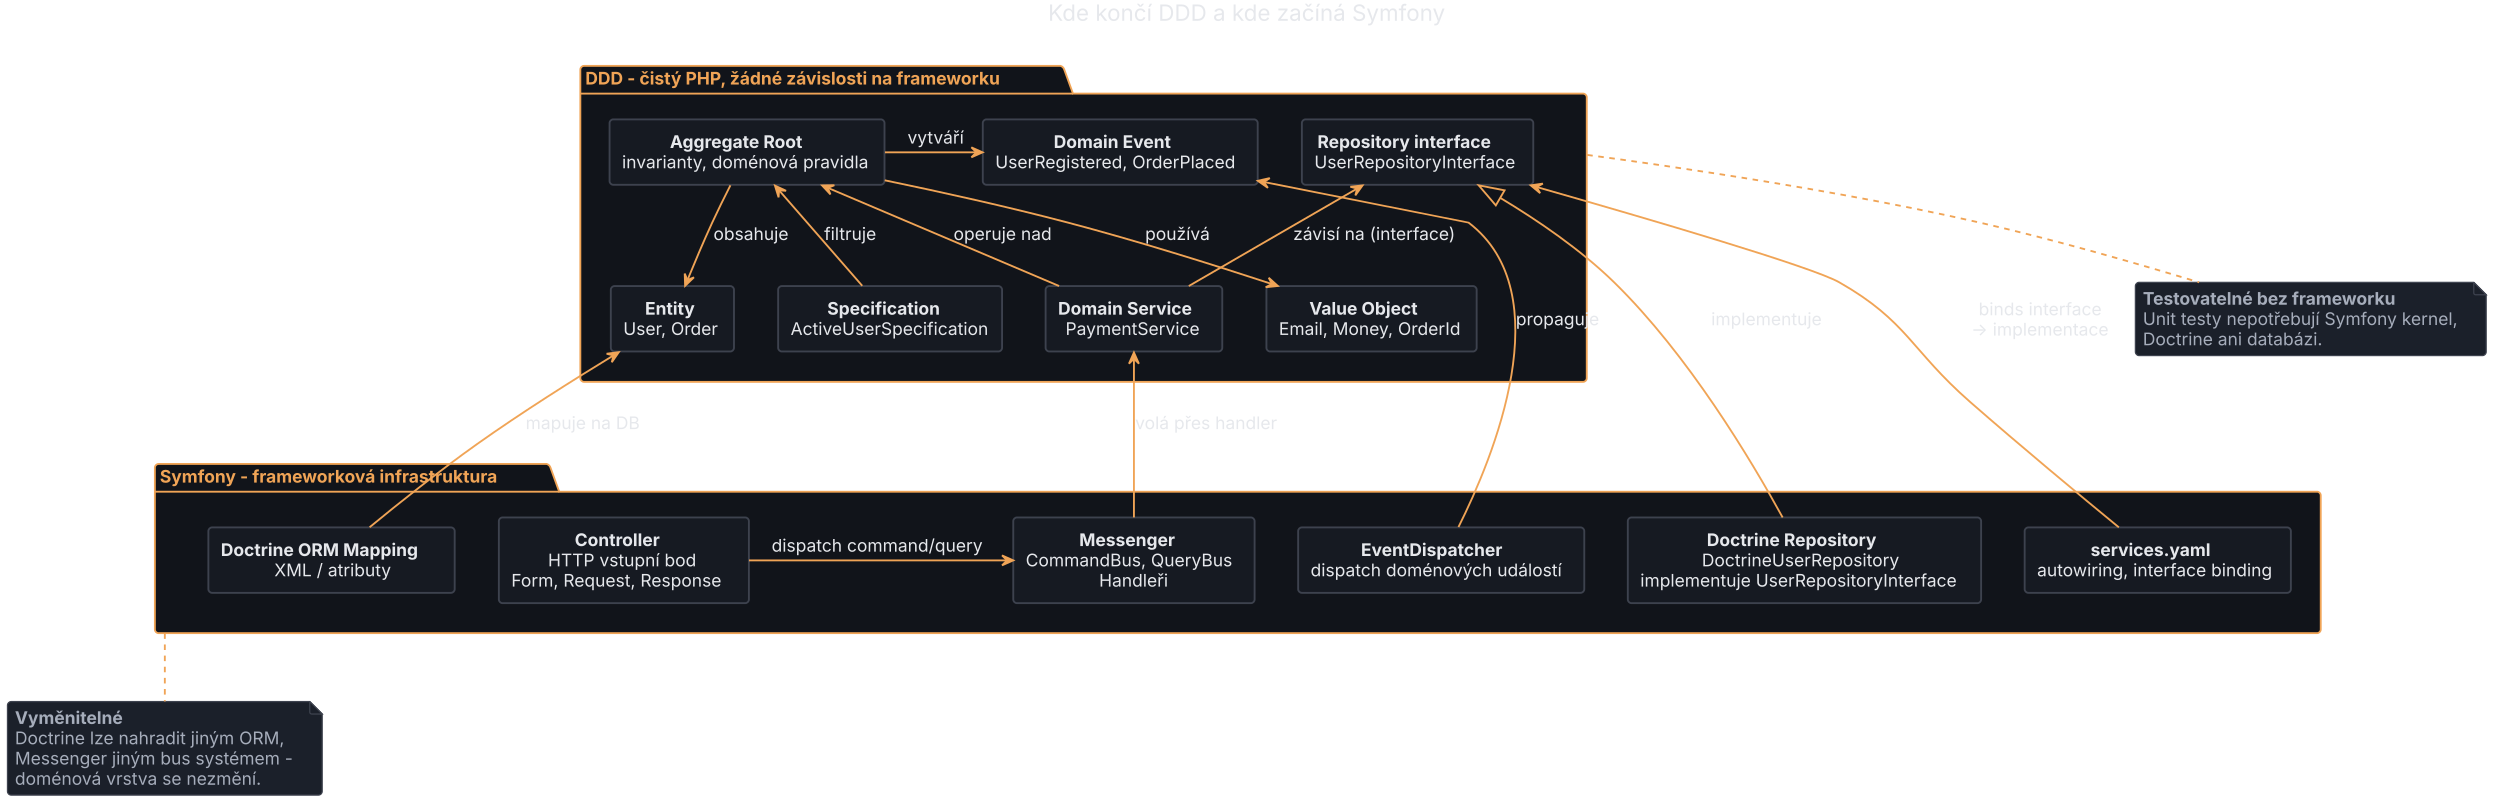
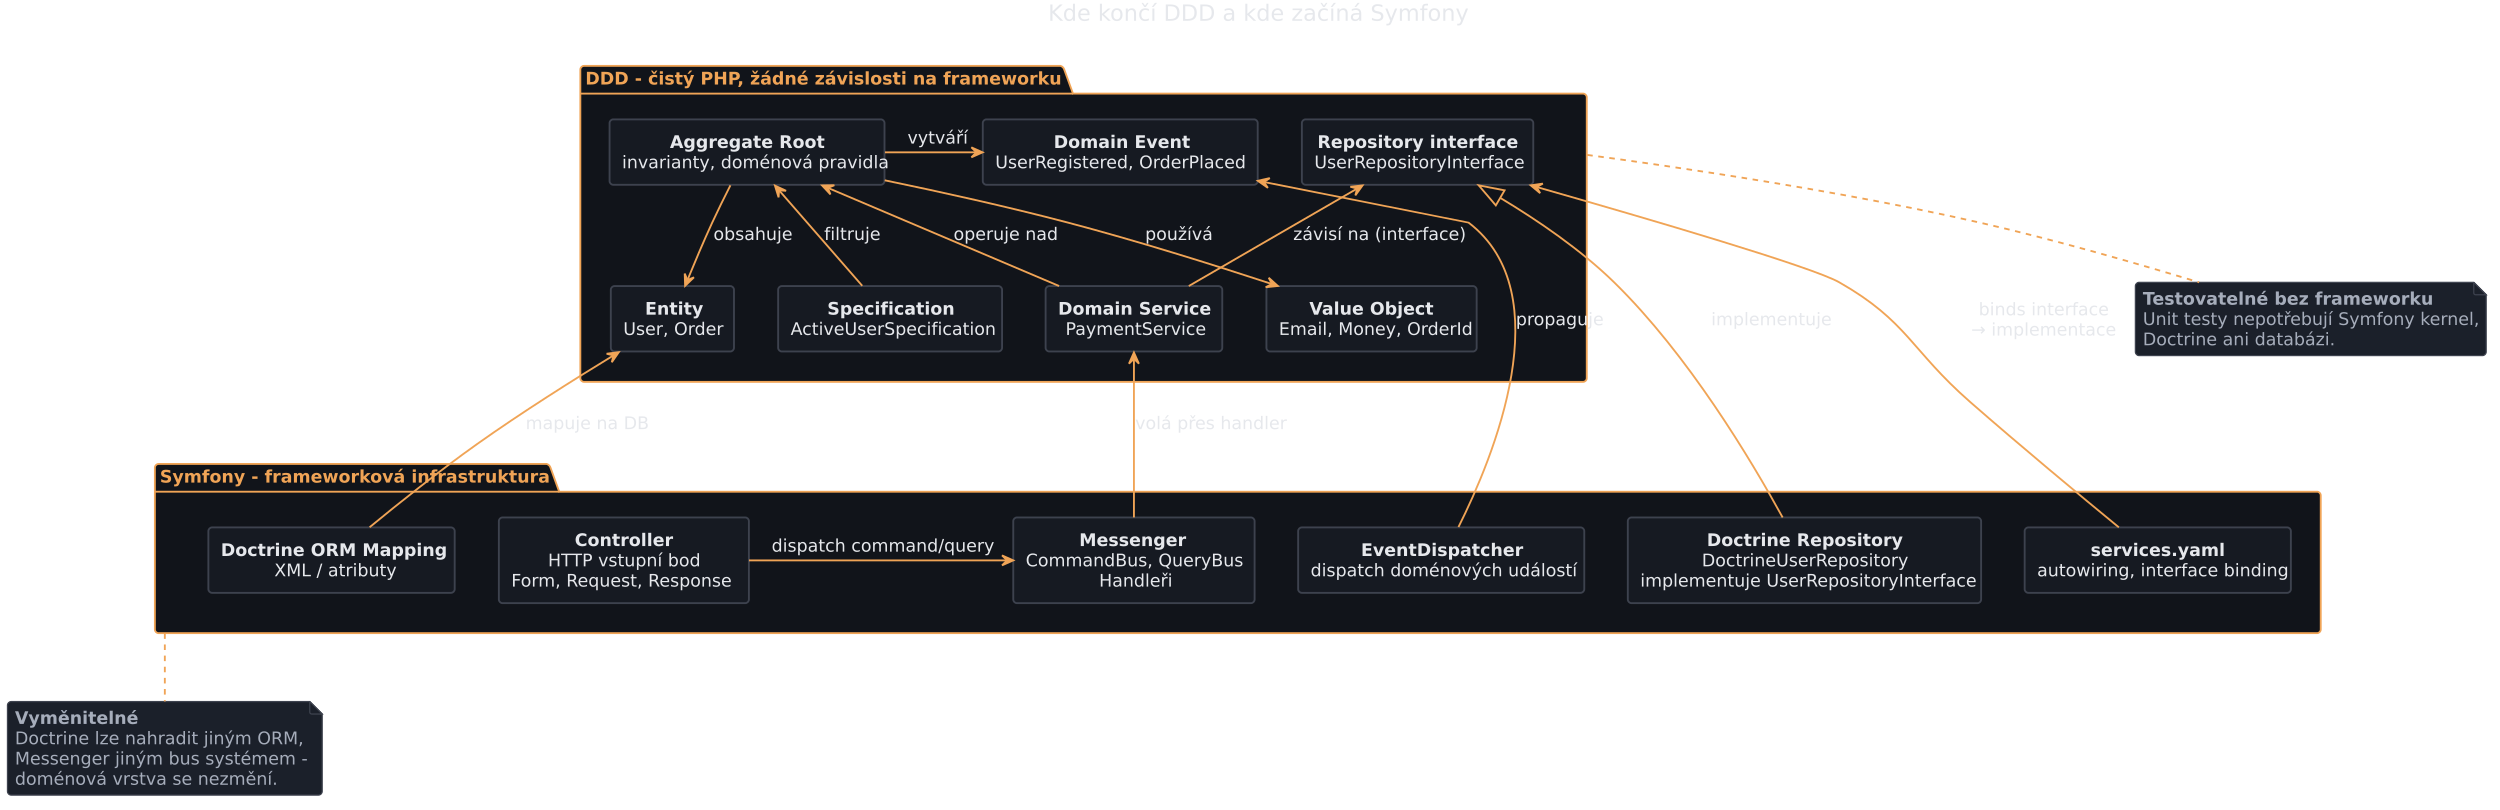
<svg xmlns="http://www.w3.org/2000/svg" contentScriptType="application/ecmascript" contentStyleType="text/css" height="1017.188px" preserveAspectRatio="none" style="width:3140px;height:1017px;background:#11141A;" version="1.1" viewBox="0 0 3140 1017" width="3140.625px" zoomAndPan="magnify">
  <defs />
  <g>
-     <text fill="#E6E8EC" font-family="Inter, ui-sans-serif, system-ui, -apple-system, sans-serif" font-size="28.125" lengthAdjust="spacingAndGlyphs" textLength="518.75" x="1316.406" y="26.106">Kde končí DDD a kde začíná Symfony</text>
+     <text fill="#E6E8EC" font-family="DejaVu Sans" font-size="28.125" lengthAdjust="spacingAndGlyphs" textLength="518.75" x="1316.406" y="26.106">Kde končí DDD a kde začíná Symfony</text>
    <path d="M733.594,82.739 L1332.031,82.739 A7.031,7.031 0 0 1 1336.719,87.427 L1347.656,117.578 L1988.281,117.578 A4.688,4.688 0 0 1 1992.969,122.266 L1992.969,474.927 A4.688,4.688 0 0 1 1988.281,479.614 L733.594,479.614 A4.688,4.688 0 0 1 728.906,474.927 L728.906,87.427 A4.688,4.688 0 0 1 733.594,82.739 " fill="#11141A" style="stroke: #F0A456; stroke-width: 2.344;" />
    <line style="stroke: #F0A456; stroke-width: 2.344;" x1="728.906" x2="1347.656" y1="117.578" y2="117.578" />
-     <text fill="#F0A456" font-family="Inter, ui-sans-serif, system-ui, -apple-system, sans-serif" font-size="21.875" font-weight="bold" lengthAdjust="spacingAndGlyphs" textLength="598.438" x="735.156" y="106.169">DDD - čistý PHP, žádné závislosti na frameworku</text>
+     <text fill="#F0A456" font-family="DejaVu Sans" font-size="21.875" font-weight="bold" lengthAdjust="spacingAndGlyphs" textLength="598.438" x="735.156" y="106.169">DDD - čistý PHP, žádné závislosti na frameworku</text>
    <path d="M199.219,582.739 L686.719,582.739 A7.031,7.031 0 0 1 691.406,587.427 L702.344,617.578 L2910.156,617.578 A4.688,4.688 0 0 1 2914.844,622.266 L2914.844,790.552 A4.688,4.688 0 0 1 2910.156,795.239 L199.219,795.239 A4.688,4.688 0 0 1 194.531,790.552 L194.531,587.427 A4.688,4.688 0 0 1 199.219,582.739 " fill="#11141A" style="stroke: #F0A456; stroke-width: 2.344;" />
    <line style="stroke: #F0A456; stroke-width: 2.344;" x1="194.531" x2="702.344" y1="617.578" y2="617.578" />
-     <text fill="#F0A456" font-family="Inter, ui-sans-serif, system-ui, -apple-system, sans-serif" font-size="21.875" font-weight="bold" lengthAdjust="spacingAndGlyphs" textLength="487.5" x="200.781" y="606.169">Symfony - frameworková infrastruktura</text>
+     <text fill="#F0A456" font-family="DejaVu Sans" font-size="21.875" font-weight="bold" lengthAdjust="spacingAndGlyphs" textLength="487.5" x="200.781" y="606.169">Symfony - frameworková infrastruktura</text>
    <rect fill="#161A22" height="82.178" rx="4.688" ry="4.688" style="stroke: #3D424E; stroke-width: 2.344;" width="154.688" x="767.188" y="359.302" />
-     <text fill="#E6E8EC" font-family="Inter, ui-sans-serif, system-ui, -apple-system, sans-serif" font-size="21.875" font-weight="bold" lengthAdjust="spacingAndGlyphs" textLength="68.75" x="810.156" y="395.232">Entity</text>
-     <text fill="#E6E8EC" font-family="Inter, ui-sans-serif, system-ui, -apple-system, sans-serif" font-size="21.875" lengthAdjust="spacingAndGlyphs" textLength="123.438" x="782.812" y="420.695">User, Order</text>
+     <text fill="#E6E8EC" font-family="DejaVu Sans" font-size="21.875" font-weight="bold" lengthAdjust="spacingAndGlyphs" textLength="68.75" x="810.156" y="395.232">Entity</text>
+     <text fill="#E6E8EC" font-family="DejaVu Sans" font-size="21.875" lengthAdjust="spacingAndGlyphs" textLength="123.438" x="782.812" y="420.695">User, Order</text>
    <rect fill="#161A22" height="82.178" rx="4.688" ry="4.688" style="stroke: #3D424E; stroke-width: 2.344;" width="264.062" x="1590.625" y="359.302" />
-     <text fill="#E6E8EC" font-family="Inter, ui-sans-serif, system-ui, -apple-system, sans-serif" font-size="21.875" font-weight="bold" lengthAdjust="spacingAndGlyphs" textLength="156.25" x="1644.531" y="395.232">Value Object</text>
-     <text fill="#E6E8EC" font-family="Inter, ui-sans-serif, system-ui, -apple-system, sans-serif" font-size="21.875" lengthAdjust="spacingAndGlyphs" textLength="232.812" x="1606.25" y="420.695">Email, Money, OrderId</text>
+     <text fill="#E6E8EC" font-family="DejaVu Sans" font-size="21.875" font-weight="bold" lengthAdjust="spacingAndGlyphs" textLength="156.25" x="1644.531" y="395.232">Value Object</text>
+     <text fill="#E6E8EC" font-family="DejaVu Sans" font-size="21.875" lengthAdjust="spacingAndGlyphs" textLength="232.812" x="1606.25" y="420.695">Email, Money, OrderId</text>
    <rect fill="#161A22" height="82.178" rx="4.688" ry="4.688" style="stroke: #3D424E; stroke-width: 2.344;" width="345.312" x="765.625" y="149.927" />
-     <text fill="#E6E8EC" font-family="Inter, ui-sans-serif, system-ui, -apple-system, sans-serif" font-size="21.875" font-weight="bold" lengthAdjust="spacingAndGlyphs" textLength="193.75" x="841.406" y="185.857">Aggregate Root</text>
-     <text fill="#E6E8EC" font-family="Inter, ui-sans-serif, system-ui, -apple-system, sans-serif" font-size="21.875" lengthAdjust="spacingAndGlyphs" textLength="314.062" x="781.25" y="211.321">invarianty, doménová pravidla</text>
+     <text fill="#E6E8EC" font-family="DejaVu Sans" font-size="21.875" font-weight="bold" lengthAdjust="spacingAndGlyphs" textLength="193.75" x="841.406" y="185.857">Aggregate Root</text>
+     <text fill="#E6E8EC" font-family="DejaVu Sans" font-size="21.875" lengthAdjust="spacingAndGlyphs" textLength="314.062" x="781.25" y="211.321">invarianty, doménová pravidla</text>
    <rect fill="#161A22" height="82.178" rx="4.688" ry="4.688" style="stroke: #3D424E; stroke-width: 2.344;" width="345.312" x="1234.375" y="149.927" />
-     <text fill="#E6E8EC" font-family="Inter, ui-sans-serif, system-ui, -apple-system, sans-serif" font-size="21.875" font-weight="bold" lengthAdjust="spacingAndGlyphs" textLength="167.188" x="1323.438" y="185.857">Domain Event</text>
-     <text fill="#E6E8EC" font-family="Inter, ui-sans-serif, system-ui, -apple-system, sans-serif" font-size="21.875" lengthAdjust="spacingAndGlyphs" textLength="314.062" x="1250" y="211.321">UserRegistered, OrderPlaced</text>
+     <text fill="#E6E8EC" font-family="DejaVu Sans" font-size="21.875" font-weight="bold" lengthAdjust="spacingAndGlyphs" textLength="167.188" x="1323.438" y="185.857">Domain Event</text>
+     <text fill="#E6E8EC" font-family="DejaVu Sans" font-size="21.875" lengthAdjust="spacingAndGlyphs" textLength="314.062" x="1250" y="211.321">UserRegistered, OrderPlaced</text>
    <rect fill="#161A22" height="82.178" rx="4.688" ry="4.688" style="stroke: #3D424E; stroke-width: 2.344;" width="290.625" x="1635.156" y="149.927" />
-     <text fill="#E6E8EC" font-family="Inter, ui-sans-serif, system-ui, -apple-system, sans-serif" font-size="21.875" font-weight="bold" lengthAdjust="spacingAndGlyphs" textLength="251.562" x="1654.688" y="185.857">Repository interface</text>
-     <text fill="#E6E8EC" font-family="Inter, ui-sans-serif, system-ui, -apple-system, sans-serif" font-size="21.875" lengthAdjust="spacingAndGlyphs" textLength="259.375" x="1650.781" y="211.321">UserRepositoryInterface</text>
+     <text fill="#E6E8EC" font-family="DejaVu Sans" font-size="21.875" font-weight="bold" lengthAdjust="spacingAndGlyphs" textLength="251.562" x="1654.688" y="185.857">Repository interface</text>
+     <text fill="#E6E8EC" font-family="DejaVu Sans" font-size="21.875" lengthAdjust="spacingAndGlyphs" textLength="259.375" x="1650.781" y="211.321">UserRepositoryInterface</text>
    <rect fill="#161A22" height="82.178" rx="4.688" ry="4.688" style="stroke: #3D424E; stroke-width: 2.344;" width="221.875" x="1313.281" y="359.302" />
-     <text fill="#E6E8EC" font-family="Inter, ui-sans-serif, system-ui, -apple-system, sans-serif" font-size="21.875" font-weight="bold" lengthAdjust="spacingAndGlyphs" textLength="190.625" x="1328.906" y="395.232">Domain Service</text>
-     <text fill="#E6E8EC" font-family="Inter, ui-sans-serif, system-ui, -apple-system, sans-serif" font-size="21.875" lengthAdjust="spacingAndGlyphs" textLength="171.875" x="1338.281" y="420.695">PaymentService</text>
+     <text fill="#E6E8EC" font-family="DejaVu Sans" font-size="21.875" font-weight="bold" lengthAdjust="spacingAndGlyphs" textLength="190.625" x="1328.906" y="395.232">Domain Service</text>
+     <text fill="#E6E8EC" font-family="DejaVu Sans" font-size="21.875" lengthAdjust="spacingAndGlyphs" textLength="171.875" x="1338.281" y="420.695">PaymentService</text>
    <rect fill="#161A22" height="82.178" rx="4.688" ry="4.688" style="stroke: #3D424E; stroke-width: 2.344;" width="281.25" x="977.344" y="359.302" />
-     <text fill="#E6E8EC" font-family="Inter, ui-sans-serif, system-ui, -apple-system, sans-serif" font-size="21.875" font-weight="bold" lengthAdjust="spacingAndGlyphs" textLength="157.812" x="1039.062" y="395.232">Specification</text>
-     <text fill="#E6E8EC" font-family="Inter, ui-sans-serif, system-ui, -apple-system, sans-serif" font-size="21.875" lengthAdjust="spacingAndGlyphs" textLength="250" x="992.969" y="420.695">ActiveUserSpecification</text>
+     <text fill="#E6E8EC" font-family="DejaVu Sans" font-size="21.875" font-weight="bold" lengthAdjust="spacingAndGlyphs" textLength="157.812" x="1039.062" y="395.232">Specification</text>
+     <text fill="#E6E8EC" font-family="DejaVu Sans" font-size="21.875" lengthAdjust="spacingAndGlyphs" textLength="250" x="992.969" y="420.695">ActiveUserSpecification</text>
    <rect fill="#161A22" height="107.642" rx="4.688" ry="4.688" style="stroke: #3D424E; stroke-width: 2.344;" width="443.75" x="2044.531" y="649.927" />
-     <text fill="#E6E8EC" font-family="Inter, ui-sans-serif, system-ui, -apple-system, sans-serif" font-size="21.875" font-weight="bold" lengthAdjust="spacingAndGlyphs" textLength="245.312" x="2143.75" y="685.857">Doctrine Repository</text>
-     <text fill="#E6E8EC" font-family="Inter, ui-sans-serif, system-ui, -apple-system, sans-serif" font-size="21.875" lengthAdjust="spacingAndGlyphs" textLength="257.812" x="2137.5" y="711.321">DoctrineUserRepository</text>
-     <text fill="#E6E8EC" font-family="Inter, ui-sans-serif, system-ui, -apple-system, sans-serif" font-size="21.875" lengthAdjust="spacingAndGlyphs" textLength="412.5" x="2060.156" y="736.784">implementuje UserRepositoryInterface</text>
+     <text fill="#E6E8EC" font-family="DejaVu Sans" font-size="21.875" font-weight="bold" lengthAdjust="spacingAndGlyphs" textLength="245.312" x="2143.75" y="685.857">Doctrine Repository</text>
+     <text fill="#E6E8EC" font-family="DejaVu Sans" font-size="21.875" lengthAdjust="spacingAndGlyphs" textLength="257.812" x="2137.5" y="711.321">DoctrineUserRepository</text>
+     <text fill="#E6E8EC" font-family="DejaVu Sans" font-size="21.875" lengthAdjust="spacingAndGlyphs" textLength="412.5" x="2060.156" y="736.784">implementuje UserRepositoryInterface</text>
    <rect fill="#161A22" height="82.178" rx="4.688" ry="4.688" style="stroke: #3D424E; stroke-width: 2.344;" width="309.375" x="261.719" y="662.427" />
-     <text fill="#E6E8EC" font-family="Inter, ui-sans-serif, system-ui, -apple-system, sans-serif" font-size="21.875" font-weight="bold" lengthAdjust="spacingAndGlyphs" textLength="278.125" x="277.344" y="698.357">Doctrine ORM Mapping</text>
-     <text fill="#E6E8EC" font-family="Inter, ui-sans-serif, system-ui, -apple-system, sans-serif" font-size="21.875" lengthAdjust="spacingAndGlyphs" textLength="143.75" x="344.531" y="723.821">XML / atributy</text>
+     <text fill="#E6E8EC" font-family="DejaVu Sans" font-size="21.875" font-weight="bold" lengthAdjust="spacingAndGlyphs" textLength="278.125" x="277.344" y="698.357">Doctrine ORM Mapping</text>
+     <text fill="#E6E8EC" font-family="DejaVu Sans" font-size="21.875" lengthAdjust="spacingAndGlyphs" textLength="143.75" x="344.531" y="723.821">XML / atributy</text>
    <rect fill="#161A22" height="107.642" rx="4.688" ry="4.688" style="stroke: #3D424E; stroke-width: 2.344;" width="303.125" x="1272.656" y="649.927" />
-     <text fill="#E6E8EC" font-family="Inter, ui-sans-serif, system-ui, -apple-system, sans-serif" font-size="21.875" font-weight="bold" lengthAdjust="spacingAndGlyphs" textLength="137.5" x="1355.469" y="685.857">Messenger</text>
-     <text fill="#E6E8EC" font-family="Inter, ui-sans-serif, system-ui, -apple-system, sans-serif" font-size="21.875" lengthAdjust="spacingAndGlyphs" textLength="271.875" x="1288.281" y="711.321">CommandBus, QueryBus</text>
-     <text fill="#E6E8EC" font-family="Inter, ui-sans-serif, system-ui, -apple-system, sans-serif" font-size="21.875" lengthAdjust="spacingAndGlyphs" textLength="87.5" x="1380.469" y="736.784">Handleři</text>
+     <text fill="#E6E8EC" font-family="DejaVu Sans" font-size="21.875" font-weight="bold" lengthAdjust="spacingAndGlyphs" textLength="137.5" x="1355.469" y="685.857">Messenger</text>
+     <text fill="#E6E8EC" font-family="DejaVu Sans" font-size="21.875" lengthAdjust="spacingAndGlyphs" textLength="271.875" x="1288.281" y="711.321">CommandBus, QueryBus</text>
+     <text fill="#E6E8EC" font-family="DejaVu Sans" font-size="21.875" lengthAdjust="spacingAndGlyphs" textLength="87.5" x="1380.469" y="736.784">Handleři</text>
    <rect fill="#161A22" height="107.642" rx="4.688" ry="4.688" style="stroke: #3D424E; stroke-width: 2.344;" width="314.062" x="626.562" y="649.927" />
-     <text fill="#E6E8EC" font-family="Inter, ui-sans-serif, system-ui, -apple-system, sans-serif" font-size="21.875" font-weight="bold" lengthAdjust="spacingAndGlyphs" textLength="123.438" x="721.875" y="685.857">Controller</text>
-     <text fill="#E6E8EC" font-family="Inter, ui-sans-serif, system-ui, -apple-system, sans-serif" font-size="21.875" lengthAdjust="spacingAndGlyphs" textLength="190.625" x="688.281" y="711.321">HTTP vstupní bod</text>
-     <text fill="#E6E8EC" font-family="Inter, ui-sans-serif, system-ui, -apple-system, sans-serif" font-size="21.875" lengthAdjust="spacingAndGlyphs" textLength="282.812" x="642.188" y="736.784">Form, Request, Response</text>
+     <text fill="#E6E8EC" font-family="DejaVu Sans" font-size="21.875" font-weight="bold" lengthAdjust="spacingAndGlyphs" textLength="123.438" x="721.875" y="685.857">Controller</text>
+     <text fill="#E6E8EC" font-family="DejaVu Sans" font-size="21.875" lengthAdjust="spacingAndGlyphs" textLength="190.625" x="688.281" y="711.321">HTTP vstupní bod</text>
+     <text fill="#E6E8EC" font-family="DejaVu Sans" font-size="21.875" lengthAdjust="spacingAndGlyphs" textLength="282.812" x="642.188" y="736.784">Form, Request, Response</text>
    <rect fill="#161A22" height="82.178" rx="4.688" ry="4.688" style="stroke: #3D424E; stroke-width: 2.344;" width="359.375" x="1630.469" y="662.427" />
-     <text fill="#E6E8EC" font-family="Inter, ui-sans-serif, system-ui, -apple-system, sans-serif" font-size="21.875" font-weight="bold" lengthAdjust="spacingAndGlyphs" textLength="201.562" x="1709.375" y="698.357">EventDispatcher</text>
-     <text fill="#E6E8EC" font-family="Inter, ui-sans-serif, system-ui, -apple-system, sans-serif" font-size="21.875" lengthAdjust="spacingAndGlyphs" textLength="328.125" x="1646.094" y="723.821">dispatch doménových událostí</text>
+     <text fill="#E6E8EC" font-family="DejaVu Sans" font-size="21.875" font-weight="bold" lengthAdjust="spacingAndGlyphs" textLength="201.562" x="1709.375" y="698.357">EventDispatcher</text>
+     <text fill="#E6E8EC" font-family="DejaVu Sans" font-size="21.875" lengthAdjust="spacingAndGlyphs" textLength="328.125" x="1646.094" y="723.821">dispatch doménových událostí</text>
    <rect fill="#161A22" height="82.178" rx="4.688" ry="4.688" style="stroke: #3D424E; stroke-width: 2.344;" width="334.375" x="2542.969" y="662.427" />
-     <text fill="#E6E8EC" font-family="Inter, ui-sans-serif, system-ui, -apple-system, sans-serif" font-size="21.875" font-weight="bold" lengthAdjust="spacingAndGlyphs" textLength="168.75" x="2625.781" y="698.357">services.yaml</text>
-     <text fill="#E6E8EC" font-family="Inter, ui-sans-serif, system-ui, -apple-system, sans-serif" font-size="21.875" lengthAdjust="spacingAndGlyphs" textLength="303.125" x="2558.594" y="723.821">autowiring, interface binding</text>
+     <text fill="#E6E8EC" font-family="DejaVu Sans" font-size="21.875" font-weight="bold" lengthAdjust="spacingAndGlyphs" textLength="168.75" x="2625.781" y="698.357">services.yaml</text>
+     <text fill="#E6E8EC" font-family="DejaVu Sans" font-size="21.875" lengthAdjust="spacingAndGlyphs" textLength="303.125" x="2558.594" y="723.821">autowiring, interface binding</text>
    <path d="M2682.031,359.302 L2682.031,441.943 A4.688,4.688 0 0 0 2686.719,446.631 L3117.969,446.631 A4.688,4.688 0 0 0 3122.656,441.943 L3122.656,370.239 L3107.031,354.614 L2686.719,354.614 A4.688,4.688 0 0 0 2682.031,359.302 " fill="#1B202A" style="stroke: #3D424E; stroke-width: 1.562;" />
    <path d="M3107.031,354.614 L3107.031,367.896 A2.344,2.344 0 0 0 3109.375,370.239 L3122.656,370.239 L3107.031,354.614 " fill="#1B202A" style="stroke: #3D424E; stroke-width: 1.562;" />
-     <text fill="#A6ADBB" font-family="Inter, ui-sans-serif, system-ui, -apple-system, sans-serif" font-size="21.875" font-weight="bold" lengthAdjust="spacingAndGlyphs" textLength="371.875" x="2691.406" y="382.732">Testovatelné bez frameworku</text>
-     <text fill="#A6ADBB" font-family="Inter, ui-sans-serif, system-ui, -apple-system, sans-serif" font-size="21.875" lengthAdjust="spacingAndGlyphs" textLength="407.812" x="2691.406" y="408.195">Unit testy nepotřebují Symfony kernel,</text>
-     <text fill="#A6ADBB" font-family="Inter, ui-sans-serif, system-ui, -apple-system, sans-serif" font-size="21.875" lengthAdjust="spacingAndGlyphs" textLength="232.812" x="2691.406" y="433.659">Doctrine ani databázi.</text>
+     <text fill="#A6ADBB" font-family="DejaVu Sans" font-size="21.875" font-weight="bold" lengthAdjust="spacingAndGlyphs" textLength="371.875" x="2691.406" y="382.732">Testovatelné bez frameworku</text>
+     <text fill="#A6ADBB" font-family="DejaVu Sans" font-size="21.875" lengthAdjust="spacingAndGlyphs" textLength="407.812" x="2691.406" y="408.195">Unit testy nepotřebují Symfony kernel,</text>
+     <text fill="#A6ADBB" font-family="DejaVu Sans" font-size="21.875" lengthAdjust="spacingAndGlyphs" textLength="232.812" x="2691.406" y="433.659">Doctrine ani databázi.</text>
    <path d="M9.375,885.864 L9.375,993.97 A4.688,4.688 0 0 0 14.062,998.657 L400,998.657 A4.688,4.688 0 0 0 404.688,993.97 L404.688,896.802 L389.062,881.177 L14.062,881.177 A4.688,4.688 0 0 0 9.375,885.864 " fill="#1B202A" style="stroke: #3D424E; stroke-width: 1.562;" />
    <path d="M389.062,881.177 L389.062,894.458 A2.344,2.344 0 0 0 391.406,896.802 L404.688,896.802 L389.062,881.177 " fill="#1B202A" style="stroke: #3D424E; stroke-width: 1.562;" />
-     <text fill="#A6ADBB" font-family="Inter, ui-sans-serif, system-ui, -apple-system, sans-serif" font-size="21.875" font-weight="bold" lengthAdjust="spacingAndGlyphs" textLength="153.125" x="18.75" y="909.294">Vyměnitelné</text>
-     <text fill="#A6ADBB" font-family="Inter, ui-sans-serif, system-ui, -apple-system, sans-serif" font-size="21.875" lengthAdjust="spacingAndGlyphs" textLength="348.438" x="18.75" y="934.758">Doctrine lze nahradit jiným ORM,</text>
-     <text fill="#A6ADBB" font-family="Inter, ui-sans-serif, system-ui, -apple-system, sans-serif" font-size="21.875" lengthAdjust="spacingAndGlyphs" textLength="362.5" x="18.75" y="960.222">Messenger jiným bus systémem -</text>
-     <text fill="#A6ADBB" font-family="Inter, ui-sans-serif, system-ui, -apple-system, sans-serif" font-size="21.875" lengthAdjust="spacingAndGlyphs" textLength="321.875" x="18.75" y="985.686">doménová vrstva se nezmění.</text>
+     <text fill="#A6ADBB" font-family="DejaVu Sans" font-size="21.875" font-weight="bold" lengthAdjust="spacingAndGlyphs" textLength="153.125" x="18.75" y="909.294">Vyměnitelné</text>
+     <text fill="#A6ADBB" font-family="DejaVu Sans" font-size="21.875" lengthAdjust="spacingAndGlyphs" textLength="348.438" x="18.75" y="934.758">Doctrine lze nahradit jiným ORM,</text>
+     <text fill="#A6ADBB" font-family="DejaVu Sans" font-size="21.875" lengthAdjust="spacingAndGlyphs" textLength="362.5" x="18.75" y="960.222">Messenger jiným bus systémem -</text>
+     <text fill="#A6ADBB" font-family="DejaVu Sans" font-size="21.875" lengthAdjust="spacingAndGlyphs" textLength="321.875" x="18.75" y="985.686">doménová vrstva se nezmění.</text>
    <path d="M917.422,232.755 C909.969,247.38 901.656,264.146 894.531,279.614 C883.703,303.114 872.516,329.614 863.469,351.692 " fill="none" id="agg-&gt;entity" style="stroke: #F0A456; stroke-width: 2.344;" />
    <polygon fill="#F0A456" points="860.5,358.989,871.594,348.324,863.448,351.754,860.018,343.608,860.5,358.989" style="stroke: #F0A456; stroke-width: 2.344;" />
-     <text fill="#E6E8EC" font-family="Inter, ui-sans-serif, system-ui, -apple-system, sans-serif" font-size="21.875" lengthAdjust="spacingAndGlyphs" textLength="100" x="896.094" y="301.482">obsahuje</text>
+     <text fill="#E6E8EC" font-family="DejaVu Sans" font-size="21.875" lengthAdjust="spacingAndGlyphs" textLength="100" x="896.094" y="301.482">obsahuje</text>
    <path d="M1111.25,226.458 C1182.828,241.302 1266.469,259.849 1341.406,279.614 C1427.656,302.364 1523.438,332.411 1597.438,356.692 " fill="none" id="agg-&gt;vo" style="stroke: #F0A456; stroke-width: 2.344;" />
    <polygon fill="#F0A456" points="1604.969,359.177,1593.548,348.862,1597.544,356.746,1589.66,360.742,1604.969,359.177" style="stroke: #F0A456; stroke-width: 2.344;" />
-     <text fill="#E6E8EC" font-family="Inter, ui-sans-serif, system-ui, -apple-system, sans-serif" font-size="21.875" lengthAdjust="spacingAndGlyphs" textLength="82.812" x="1438.281" y="301.482">používá</text>
+     <text fill="#E6E8EC" font-family="DejaVu Sans" font-size="21.875" lengthAdjust="spacingAndGlyphs" textLength="82.812" x="1438.281" y="301.482">používá</text>
    <path d="M1111.5,191.333 C1148.875,191.333 1188.469,191.333 1226.141,191.333 " fill="none" id="agg-&gt;event" style="stroke: #F0A456; stroke-width: 2.344;" />
    <polygon fill="#F0A456" points="1234.141,191.333,1220.078,185.083,1226.328,191.333,1220.078,197.583,1234.141,191.333" style="stroke: #F0A456; stroke-width: 2.344;" />
-     <text fill="#E6E8EC" font-family="Inter, ui-sans-serif, system-ui, -apple-system, sans-serif" font-size="21.875" lengthAdjust="spacingAndGlyphs" textLength="65.625" x="1139.844" y="180.388">vytváří</text>
+     <text fill="#E6E8EC" font-family="DejaVu Sans" font-size="21.875" lengthAdjust="spacingAndGlyphs" textLength="65.625" x="1139.844" y="180.388">vytváří</text>
    <path d="M1703.859,237.255 C1641.25,273.489 1553.547,324.271 1493.141,359.239 " fill="none" id="repo_if&lt;-dsvc" style="stroke: #F0A456; stroke-width: 2.344;" />
    <polygon fill="#F0A456" points="1711.359,232.911,1696.06,234.57,1704.604,236.835,1702.339,245.379,1711.359,232.911" style="stroke: #F0A456; stroke-width: 2.344;" />
-     <text fill="#E6E8EC" font-family="Inter, ui-sans-serif, system-ui, -apple-system, sans-serif" font-size="21.875" lengthAdjust="spacingAndGlyphs" textLength="206.25" x="1624.219" y="301.482">závisí na (interface)</text>
+     <text fill="#E6E8EC" font-family="DejaVu Sans" font-size="21.875" lengthAdjust="spacingAndGlyphs" textLength="206.25" x="1624.219" y="301.482">závisí na (interface)</text>
    <path d="M1040.203,236.145 C1125.734,272.458 1246.969,323.911 1330.219,359.239 " fill="none" id="agg&lt;-dsvc" style="stroke: #F0A456; stroke-width: 2.344;" />
    <polygon fill="#F0A456" points="1032.547,232.911,1043.04,244.168,1039.736,235.97,1047.934,232.666,1032.547,232.911" style="stroke: #F0A456; stroke-width: 2.344;" />
-     <text fill="#E6E8EC" font-family="Inter, ui-sans-serif, system-ui, -apple-system, sans-serif" font-size="21.875" lengthAdjust="spacingAndGlyphs" textLength="129.688" x="1197.656" y="301.482">operuje nad</text>
+     <text fill="#E6E8EC" font-family="DejaVu Sans" font-size="21.875" lengthAdjust="spacingAndGlyphs" textLength="129.688" x="1197.656" y="301.482">operuje nad</text>
    <path d="M978.672,239.255 C1010.031,275.255 1053.078,324.661 1082.984,358.989 " fill="none" id="agg&lt;-spec" style="stroke: #F0A456; stroke-width: 2.344;" />
    <polygon fill="#F0A456" points="973.359,233.145,977.884,247.854,978.491,239.036,987.309,239.643,973.359,233.145" style="stroke: #F0A456; stroke-width: 2.344;" />
-     <text fill="#E6E8EC" font-family="Inter, ui-sans-serif, system-ui, -apple-system, sans-serif" font-size="21.875" lengthAdjust="spacingAndGlyphs" textLength="64.062" x="1035.156" y="301.482">filtruje</text>
+     <text fill="#E6E8EC" font-family="DejaVu Sans" font-size="21.875" lengthAdjust="spacingAndGlyphs" textLength="64.062" x="1035.156" y="301.482">filtruje</text>
    <path d="M1884.531,248.677 C1931.281,276.724 1985.281,313.489 2027.344,354.614 C2120.312,445.521 2199.281,577.489 2238.984,649.895 " fill="none" id="repo_if&lt;-repo_impl" style="stroke: #F0A456; stroke-width: 2.344;" />
    <polygon fill="none" points="1878.75,257.974,1857.25,232.786,1889.75,239.067,1878.75,257.974" style="stroke: #F0A456; stroke-width: 2.344;" />
-     <text fill="#E6E8EC" font-family="Inter, ui-sans-serif, system-ui, -apple-system, sans-serif" font-size="21.875" lengthAdjust="spacingAndGlyphs" textLength="146.875" x="2149.219" y="408.513">implementuje</text>
+     <text fill="#E6E8EC" font-family="DejaVu Sans" font-size="21.875" lengthAdjust="spacingAndGlyphs" textLength="146.875" x="2149.219" y="408.513">implementuje</text>
    <path d="M770.031,446.692 C720.719,476.786 655.078,518.114 599.219,557.739 C552.031,591.208 500.516,632.38 464.234,662.208 " fill="none" id="entity&lt;-mapping" style="stroke: #F0A456; stroke-width: 2.344;" />
    <polygon fill="#F0A456" points="777.188,442.333,761.926,444.306,770.514,446.395,768.425,454.983,777.188,442.333" style="stroke: #F0A456; stroke-width: 2.344;" />
-     <text fill="#E6E8EC" font-family="Inter, ui-sans-serif, system-ui, -apple-system, sans-serif" font-size="21.875" lengthAdjust="spacingAndGlyphs" textLength="151.562" x="660.156" y="538.982">mapuje na DB</text>
+     <text fill="#E6E8EC" font-family="DejaVu Sans" font-size="21.875" lengthAdjust="spacingAndGlyphs" textLength="151.562" x="660.156" y="538.982">mapuje na DB</text>
    <path d="M1424.219,451.192 C1424.219,505.817 1424.219,593.88 1424.219,649.88 " fill="none" id="dsvc&lt;-messenger" style="stroke: #F0A456; stroke-width: 2.344;" />
    <polygon fill="#F0A456" points="1424.219,442.724,1417.969,456.786,1424.219,450.536,1430.469,456.786,1424.219,442.724" style="stroke: #F0A456; stroke-width: 2.344;" />
-     <text fill="#E6E8EC" font-family="Inter, ui-sans-serif, system-ui, -apple-system, sans-serif" font-size="21.875" lengthAdjust="spacingAndGlyphs" textLength="184.375" x="1425.781" y="538.982">volá přes handler</text>
+     <text fill="#E6E8EC" font-family="DejaVu Sans" font-size="21.875" lengthAdjust="spacingAndGlyphs" textLength="184.375" x="1425.781" y="538.982">volá přes handler</text>
    <path d="M940.719,703.833 C1039.078,703.833 1165.469,703.833 1264.344,703.833 " fill="none" id="ctrl-&gt;messenger" style="stroke: #F0A456; stroke-width: 2.344;" />
    <polygon fill="#F0A456" points="1272.625,703.833,1258.562,697.583,1264.812,703.833,1258.562,710.083,1272.625,703.833" style="stroke: #F0A456; stroke-width: 2.344;" />
-     <text fill="#E6E8EC" font-family="Inter, ui-sans-serif, system-ui, -apple-system, sans-serif" font-size="21.875" lengthAdjust="spacingAndGlyphs" textLength="275" x="969.141" y="692.888">dispatch command/query</text>
+     <text fill="#E6E8EC" font-family="DejaVu Sans" font-size="21.875" lengthAdjust="spacingAndGlyphs" textLength="275" x="969.141" y="692.888">dispatch command/query</text>
    <path d="M1587.75,228.661 C1708.125,252.489 1844.359,279.489 1844.531,279.614 C1961.031,368.442 1875.641,574.567 1831.844,661.958 " fill="none" id="event&lt;-evdisp" style="stroke: #F0A456; stroke-width: 2.344;" />
    <polygon fill="#F0A456" points="1579.844,227.099,1592.427,235.957,1587.508,228.614,1594.851,223.694,1579.844,227.099" style="stroke: #F0A456; stroke-width: 2.344;" />
-     <text fill="#E6E8EC" font-family="Inter, ui-sans-serif, system-ui, -apple-system, sans-serif" font-size="21.875" lengthAdjust="spacingAndGlyphs" textLength="109.375" x="1903.906" y="408.513">propaguje</text>
+     <text fill="#E6E8EC" font-family="DejaVu Sans" font-size="21.875" lengthAdjust="spacingAndGlyphs" textLength="109.375" x="1903.906" y="408.513">propaguje</text>
    <path d="M1930.297,234.974 C2074.797,276.146 2276.469,335.396 2310.156,354.614 C2395.969,403.583 2399.875,439.536 2474.219,504.614 C2537.953,560.395 2613.203,622.88 2661.281,662.364 " fill="none" id="repo_if&lt;-di" style="stroke: #F0A456; stroke-width: 2.344;" />
    <polygon fill="#F0A456" points="1922.594,232.786,1934.406,242.65,1930.107,234.927,1937.831,230.628,1922.594,232.786" style="stroke: #F0A456; stroke-width: 2.344;" />
-     <text fill="#E6E8EC" font-family="Inter, ui-sans-serif, system-ui, -apple-system, sans-serif" font-size="21.875" lengthAdjust="spacingAndGlyphs" textLength="159.375" x="2485.156" y="396.013">binds interface</text>
-     <text fill="#E6E8EC" font-family="Inter, ui-sans-serif, system-ui, -apple-system, sans-serif" font-size="21.875" lengthAdjust="spacingAndGlyphs" textLength="178.125" x="2475.781" y="421.477">→ implementace</text>
+     <text fill="#E6E8EC" font-family="DejaVu Sans" font-size="21.875" lengthAdjust="spacingAndGlyphs" textLength="159.375" x="2485.156" y="396.013">binds interface</text>
+     <text fill="#E6E8EC" font-family="DejaVu Sans" font-size="21.875" lengthAdjust="spacingAndGlyphs" textLength="178.125" x="2475.781" y="421.477">→ implementace</text>
    <path d="M1993.514,194.594 C1993.77,194.628 1994.029,194.662 1994.292,194.697 C1994.818,194.766 1995.358,194.838 1995.912,194.911 C2004.779,196.084 2017.217,197.756 2032.583,199.889 C2063.317,204.153 2105.768,210.259 2154.793,217.895 C2252.844,233.169 2377.195,254.567 2486.719,279.614 C2579.312,300.786 2681.875,330.224 2761.953,354.583 " fill="none" id="DDD-GMN38" style="stroke: #F0A456; stroke-width: 2.344; stroke-dasharray: 7.0,7.0;" />
    <path d="M207.031,795.405 C207.031,795.993 207.031,796.581 207.031,797.171 C207.031,806.6 207.031,816.256 207.031,825.874 C207.031,845.111 207.031,864.2 207.031,881.036 " fill="none" id="SYM-GMN41" style="stroke: #F0A456; stroke-width: 2.344; stroke-dasharray: 7.0,7.0;" />
  </g>
</svg>
